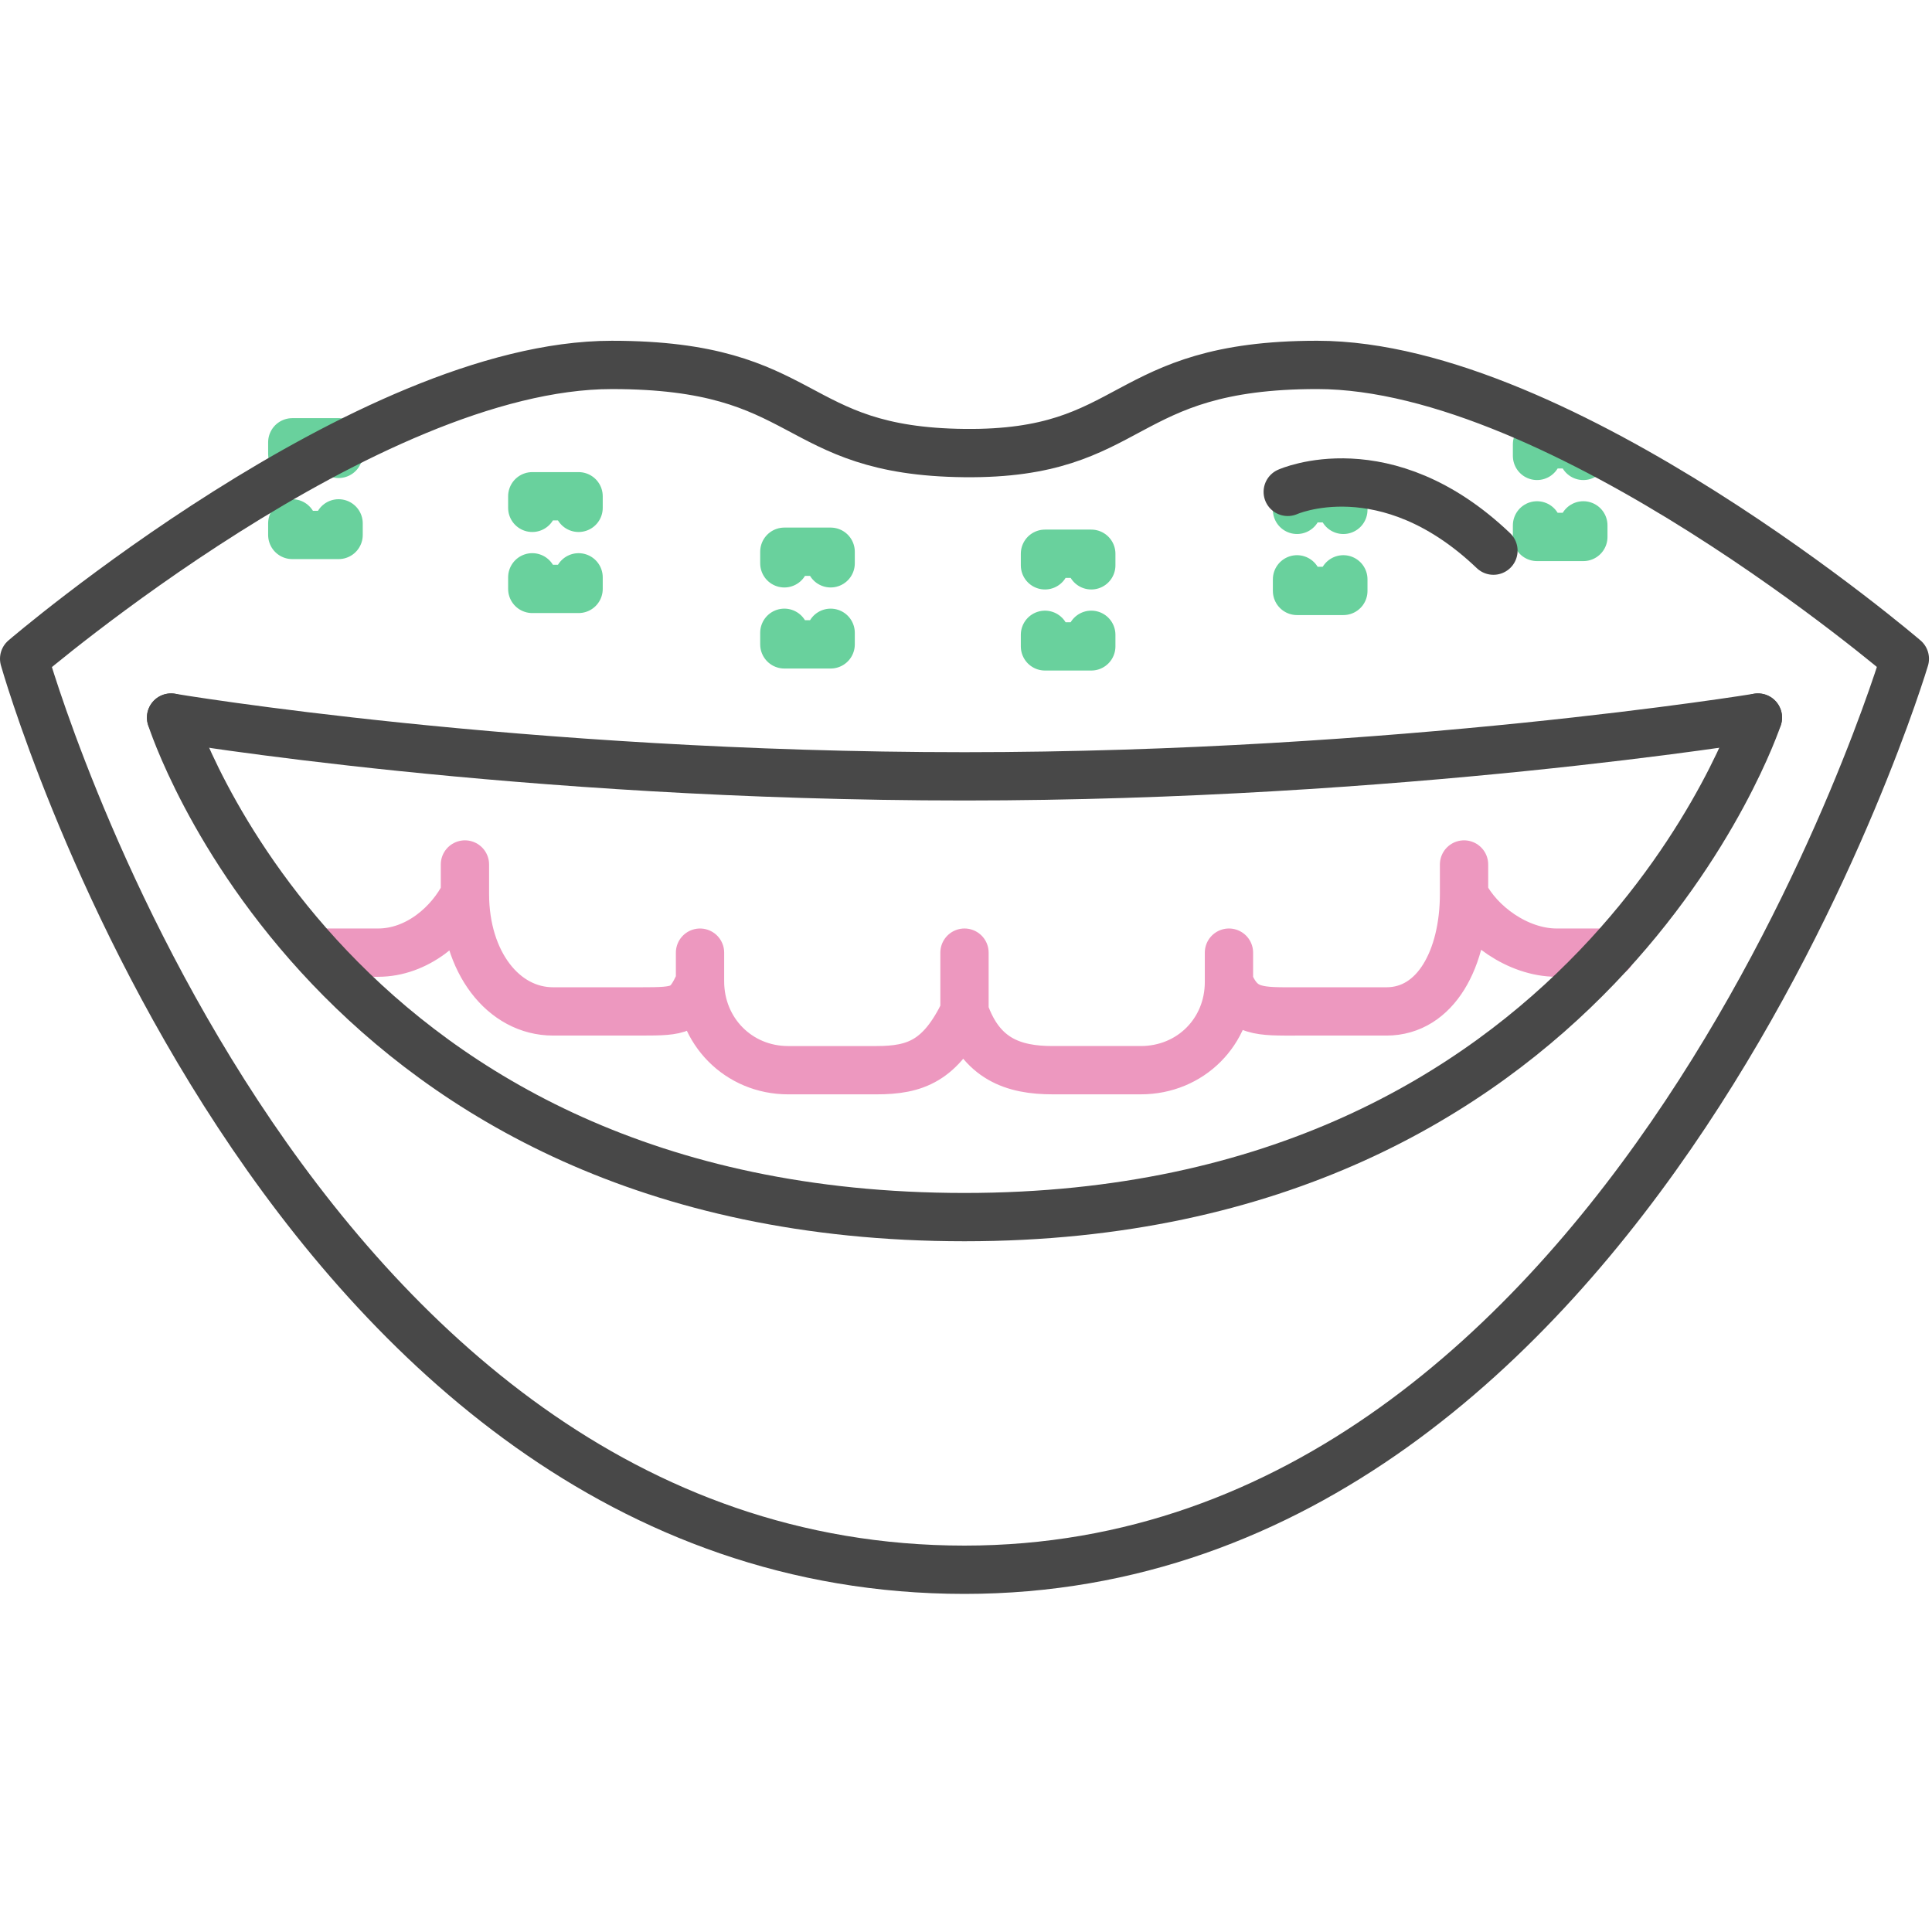
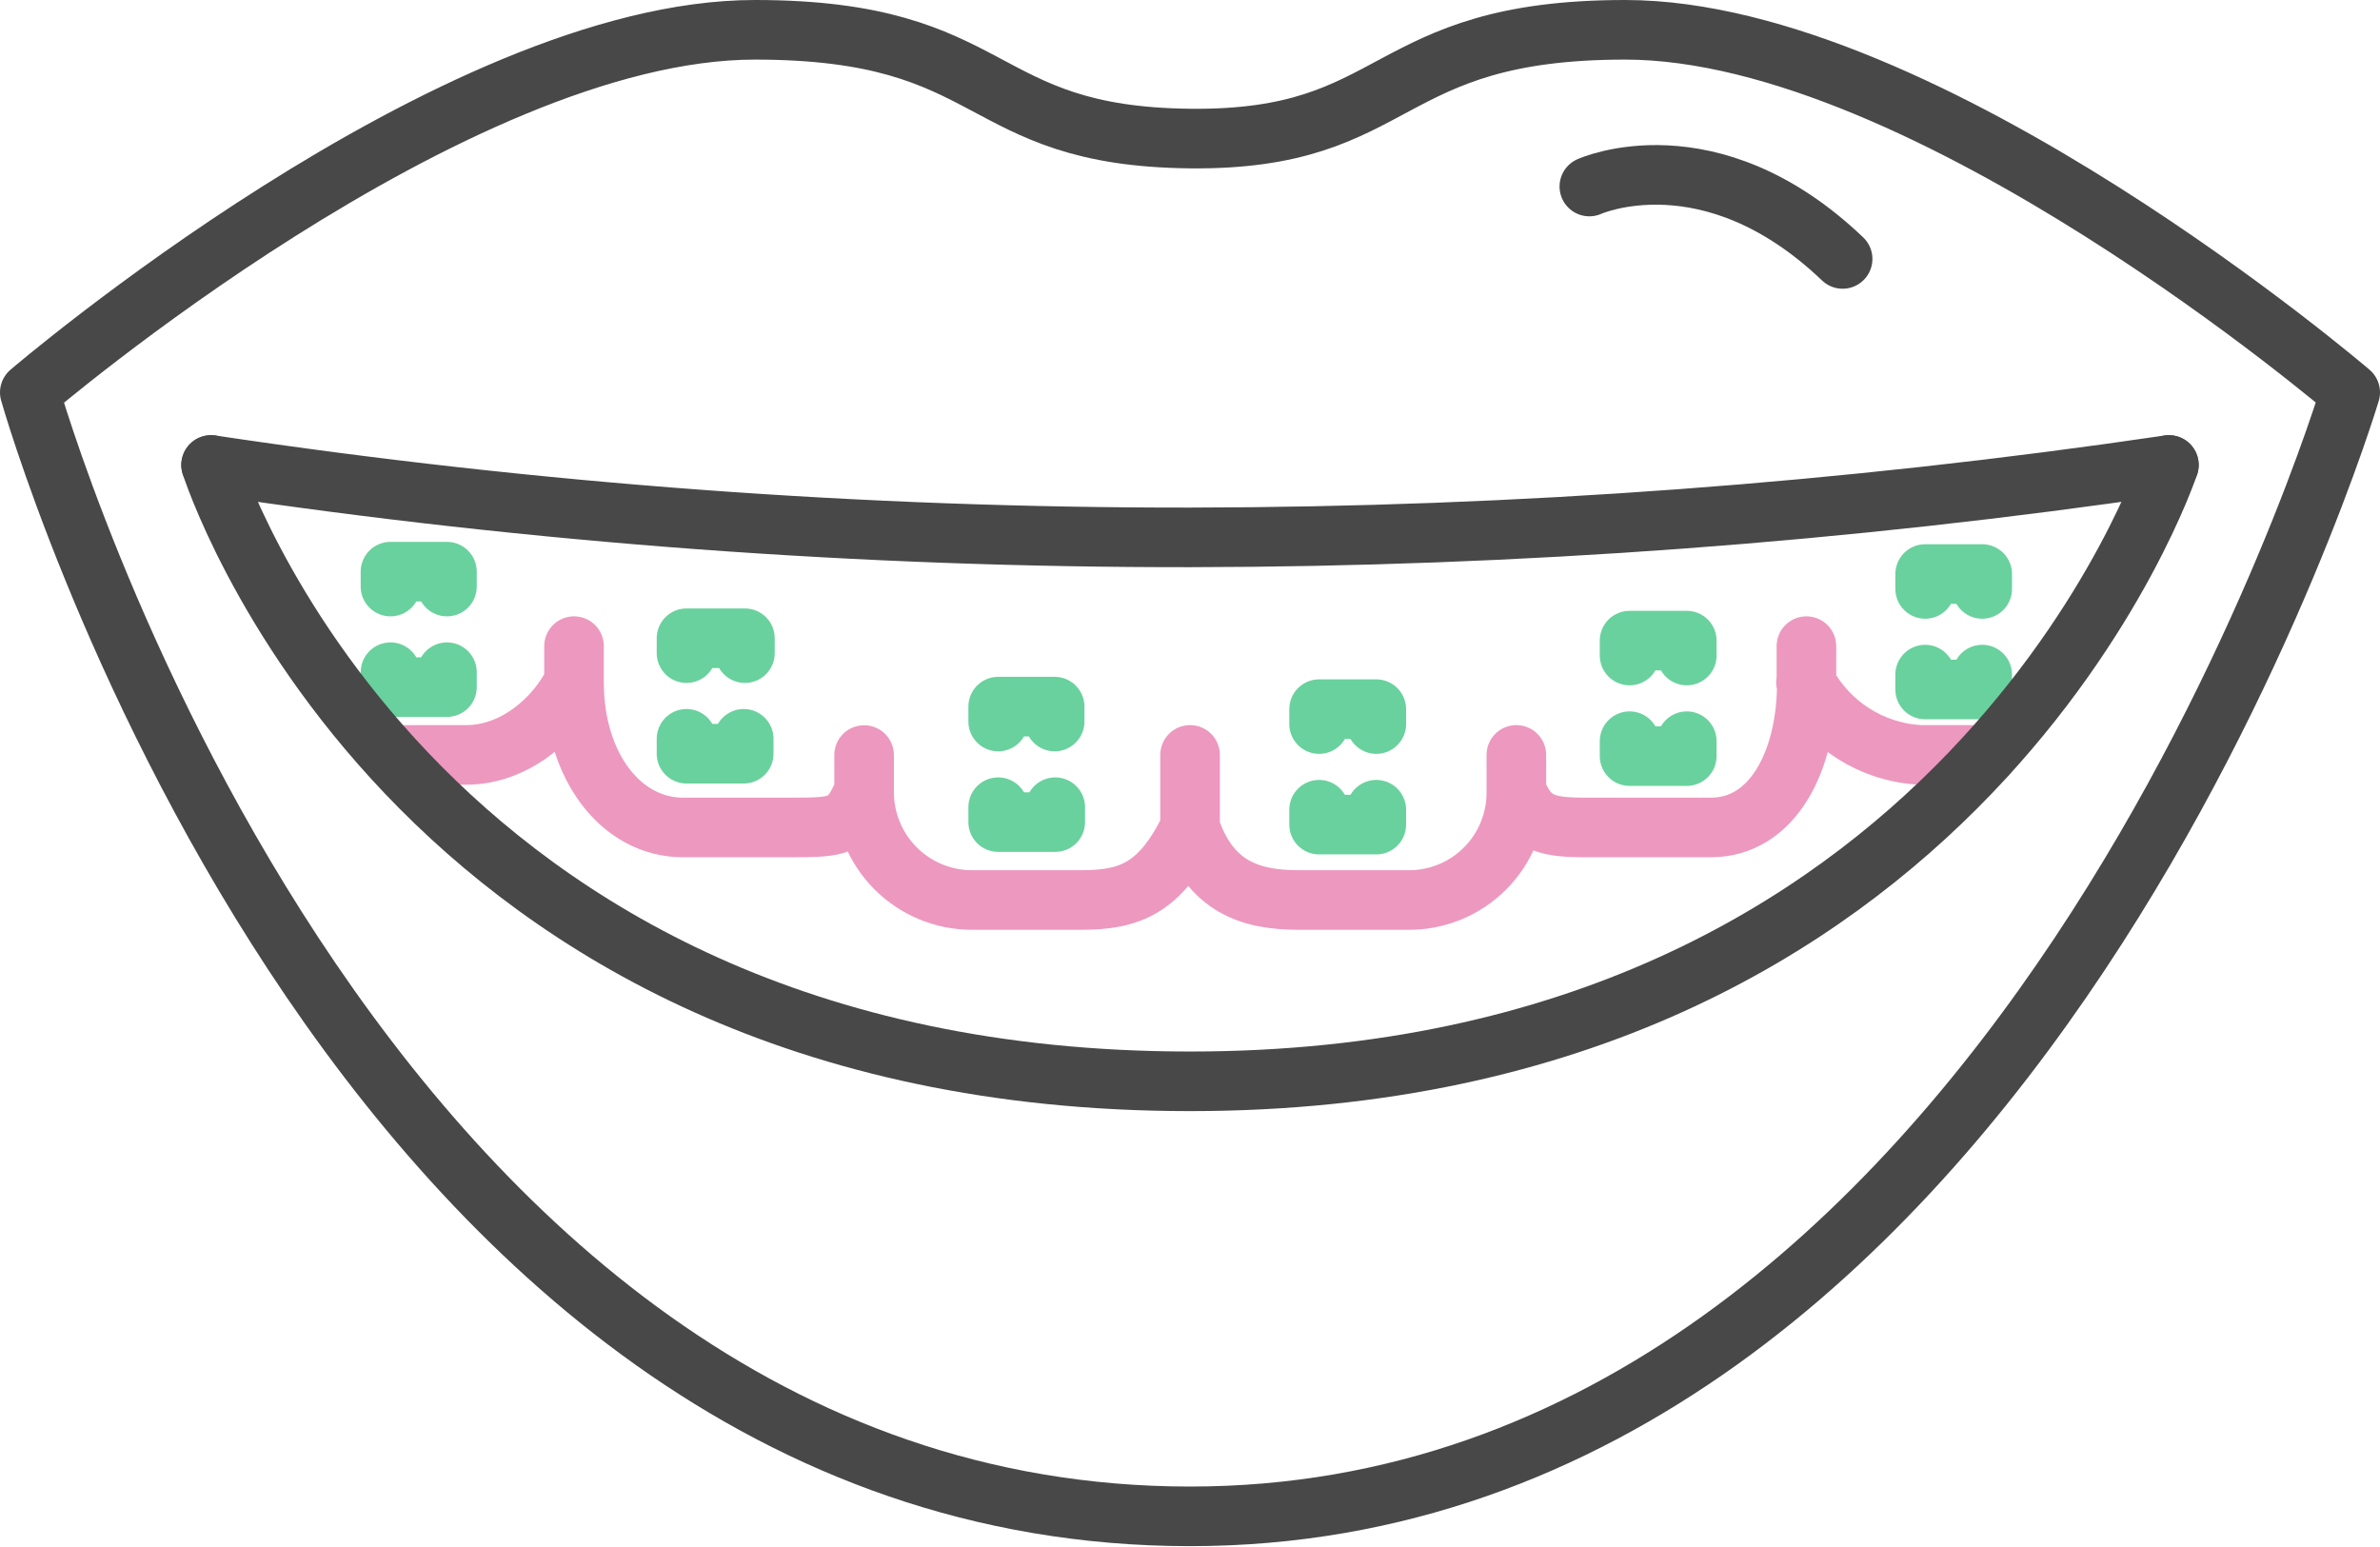
- <svg xmlns="http://www.w3.org/2000/svg" width="160" height="160" viewBox="0 0 160 160">
-   <g fill="none" fill-rule="evenodd" stroke-linecap="round" stroke-linejoin="round" stroke-width="4">
-     <path stroke="#69D19D" d="M86.54 46.818v-.959h3.835v.959m-3.835 5.754v.959h3.835v-.96m17.039-10.347v-.959h3.836v.96m-3.836 5.753v.96h3.836v-.96m16.04-10.223v-.959h3.835v.96m-3.835 5.754v.958h3.835v-.959m-62.334 3.142v-.959h-3.835v.96m3.835 5.753v.959h-3.835v-.96m-17.04-10.346v-.96h-3.835v.96m3.835 5.754v.959h-3.835v-.96m-16.04-10.222v-.959h-3.835v.959m3.835 5.754v.959h-3.835v-.96" />
-     <path stroke="#ED98BF" d="M38.504 74.027c-1.246 2.492-3.958 4.867-7.197 4.867h-4.971m94.91-4.867c1.246 2.492 4.436 4.867 7.674 4.867h4.494m-75.441 2.382c-1.057 2.416-1.628 2.485-4.867 2.485h-7.301c-4.112 0-7.301-4.07-7.301-9.734v-2.434m41.371 12.169c-1.978 4.106-4.061 4.867-7.301 4.867h-7.301c-4.112 0-7.3-3.24-7.3-7.352v-2.382m43.804 2.433c1.057 2.567 2.544 2.434 5.788 2.434h7.25c4.111 0 6.431-4.411 6.431-9.735m-41.371 4.867v4.867c1.369 3.955 4.056 4.867 7.301 4.867h7.301c4.112 0 7.3-3.188 7.3-7.3v-2.434m19.469-4.867v-2.434" />
-     <path stroke="#484848" d="M157.75 54.558S129.355 30.22 109.078 30.22c-16.524 0-14.906 7.45-29.203 7.301-14.602-.152-12.609-7.3-29.203-7.3C30.395 30.22 2 54.557 2 54.557S23.294 130 79.875 130c55.364 0 77.875-75.44 77.875-75.44z" />
-     <path stroke="#484848" d="M14.168 59.426s28.893 4.867 65.707 4.867c35.977 0 65.707-4.867 65.707-4.867" />
-     <path stroke="#484848" d="M145.582 59.426s-13.689 41.37-65.707 41.37c-52.626 0-65.707-41.37-65.707-41.37M123.68 45.602c-8.923-8.518-17.035-4.867-17.035-4.867" />
+ <svg xmlns="http://www.w3.org/2000/svg" viewBox="0 0 159.75 103.78">
+   <defs>
+     <style>
+             .cls-1,.cls-2,.cls-3{fill:none;stroke-linecap:round;stroke-linejoin:round;stroke-width:4px}.cls-1{stroke:#69d19d}.cls-2{stroke:#ed98bf}.cls-3{stroke:#484848}
+         </style>
+   </defs>
+   <g id="Layer_2" data-name="Layer 2">
+     <g id="Layer_1-2" data-name="Layer 1">
+       <path class="cls-1" d="M88.54 48.6v-1h3.84v1m-3.84 5.75v1h3.84v-1m17-10.35v-1h3.84v1m-3.84 5.75v1h3.84v-1m16-10.22v-1h3.83v1m-3.83 5.75v1h3.83v-1m-62.26 3.15v-1H67v1m3.83 5.75v1H67v-1M50 43.84v-1h-3.92v1m3.84 5.75v1h-3.84v-1M30 39.37v-1h-3.79v1M30 45.12v1h-3.79v-1" />
+       <path class="cls-2" d="M38.5 45.81c-1.24 2.49-4 4.86-7.19 4.86h-5m94.91-4.86a9.25 9.25 0 0 0 7.67 4.86h4.49M58 53.06c-1 2.41-1.62 2.48-4.86 2.48h-7.3c-4.12 0-7.31-4.07-7.31-9.73v-2.44m41.35 12.17c-2 4.11-4.07 4.87-7.31 4.87h-7.3A7.24 7.24 0 0 1 58 53.06v-2.38m43.81 2.43c1 2.57 2.54 2.43 5.78 2.43h7.25c4.12 0 6.44-4.41 6.44-9.73m-41.4 4.86v4.87c1.36 4 4.05 4.87 7.3 4.87h7.3a7.2 7.2 0 0 0 7.3-7.3v-2.44m19.47-4.86v-2.44" />
+       <path class="cls-3" d="M157.75 26.34S129.35 2 109.08 2c-16.53 0-14.91 7.45-29.2 7.3C65.27 9.15 67.27 2 50.67 2 30.4 2 2 26.34 2 26.34s21.29 75.44 77.88 75.44c55.36 0 77.87-75.44 77.87-75.44z" />
+       <path class="cls-3" d="M14.17 31.21a440.49 440.49 0 0 0 65.71 4.86 455 455 0 0 0 65.7-4.86" />
+       <path class="cls-3" d="M145.58 31.21s-13.69 41.37-65.7 41.37c-52.63 0-65.71-41.37-65.71-41.37m109.51-13.83c-8.92-8.52-17-4.86-17-4.86" />
+     </g>
  </g>
</svg>
